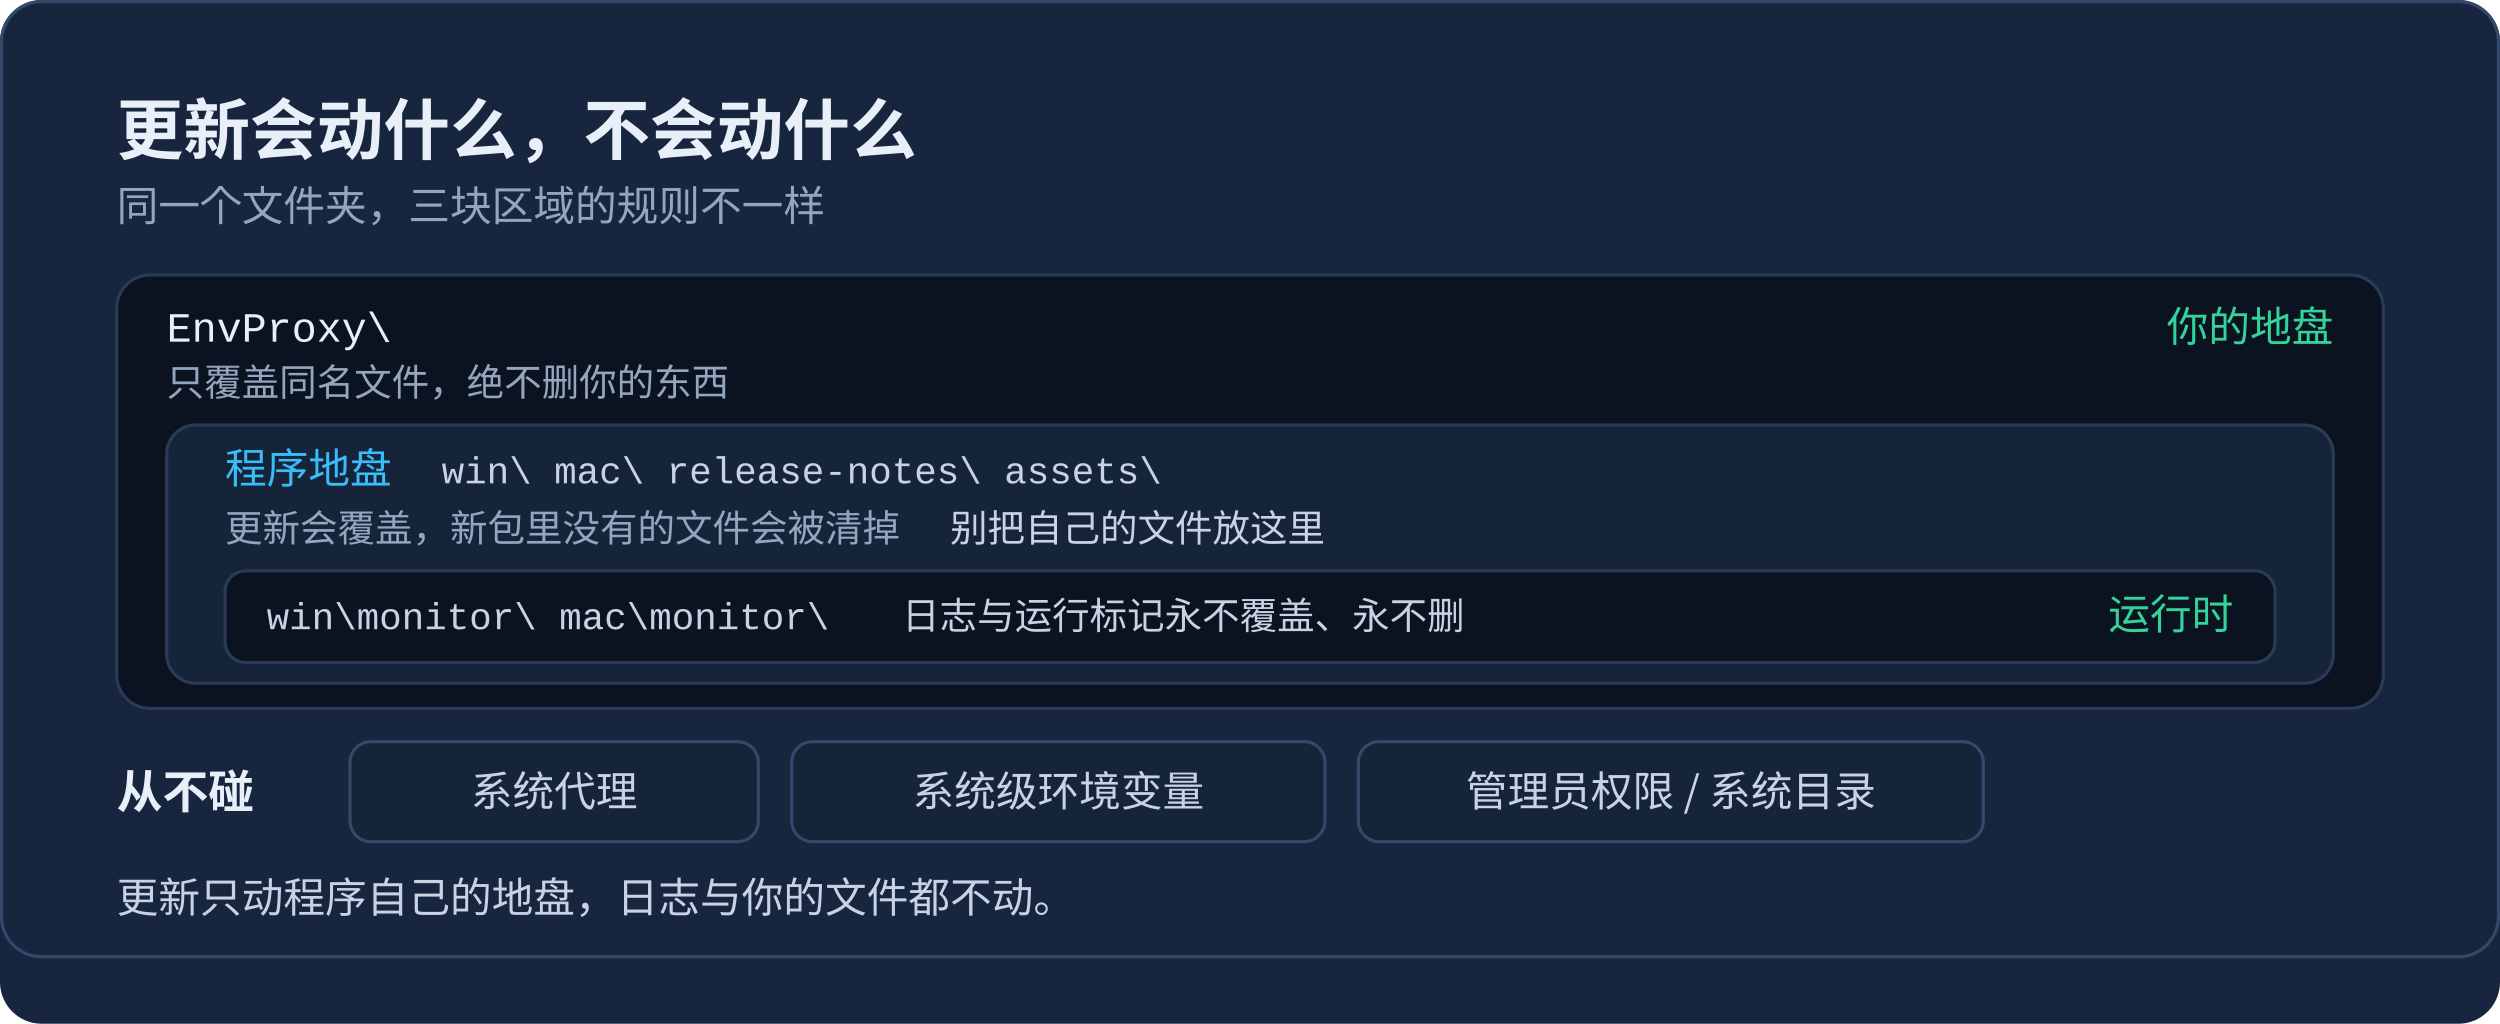
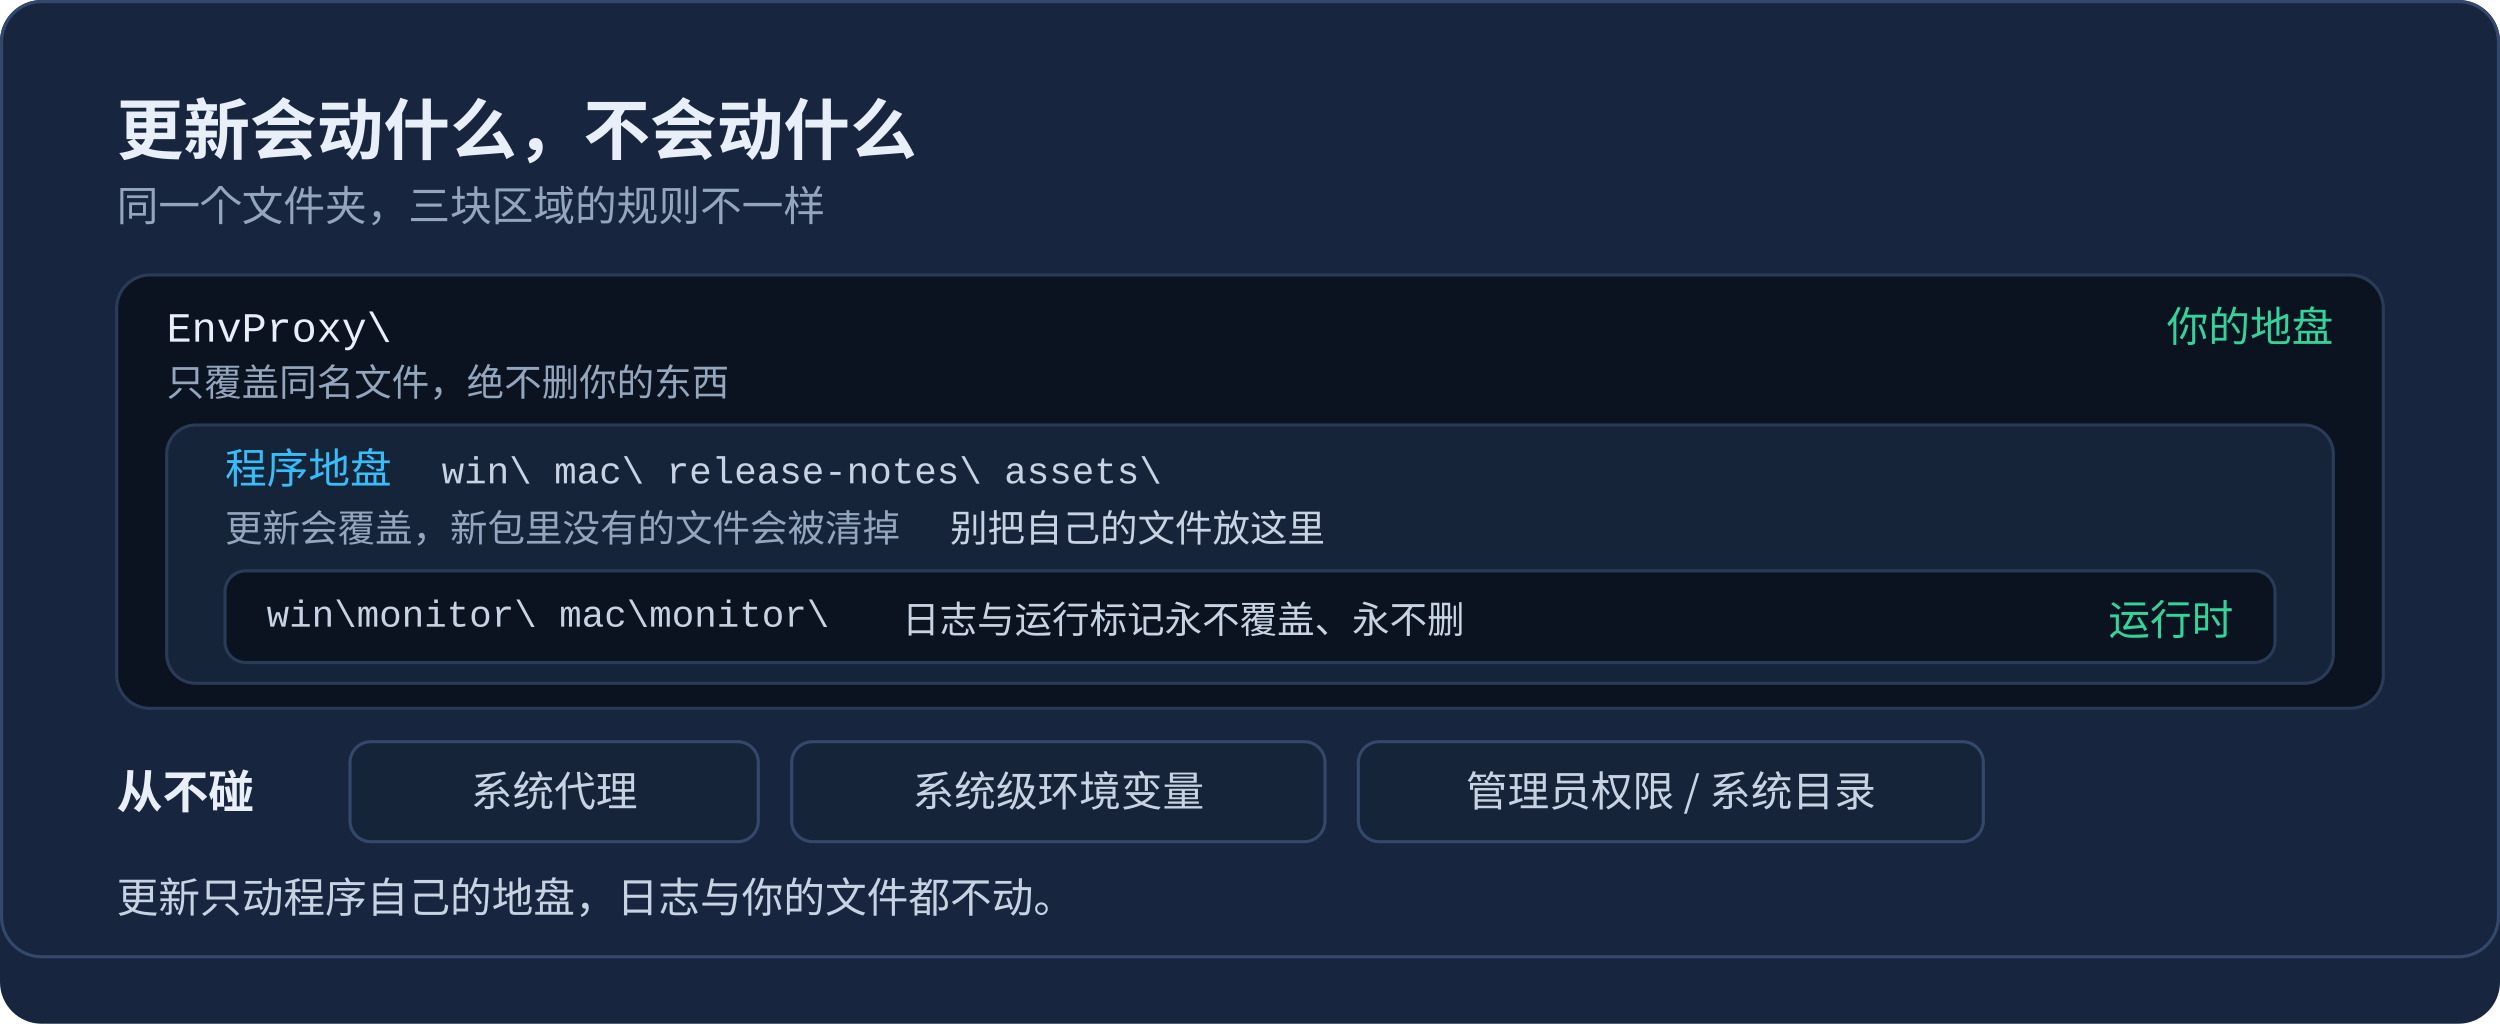
<svg xmlns="http://www.w3.org/2000/svg" width="1200" height="491.4" viewBox="0 0 1200 491.4" role="img" aria-labelledby="boundaryTitle boundaryDesc">
  <rect width="1200" height="491.4" rx="20" fill="#17263E" />
  <rect x="0.75" y="0.75" width="1198.5" height="458.5" rx="19.25" fill="none" stroke="#33486B" stroke-width="1.5" />
  <g id="heading" font-family="-apple-system, BlinkMacSystemFont, 'Segoe UI', 'PingFang SC', 'Microsoft YaHei', 'Noto Sans CJK SC', sans-serif">
    <text x="56" y="74" font-size="32" font-weight="700" fill="#E9EFF8">更新会动什么，不会动什么</text>
    <text x="56" y="106" font-family="ui-monospace, SFMono-Regular, Menlo, Consolas, 'Liberation Mono', monospace" font-size="20" fill="#94A6BE">同一个文件夹，三块区域的规则不一样</text>
  </g>
  <g id="folder" font-family="-apple-system, BlinkMacSystemFont, 'Segoe UI', 'PingFang SC', 'Microsoft YaHei', 'Noto Sans CJK SC', sans-serif">
    <rect x="56" y="132" width="1088" height="208" rx="16" fill="#0B1220" stroke="#2A3B58" stroke-width="1.5" />
    <text x="80" y="164" font-family="ui-monospace, SFMono-Regular, Menlo, Consolas, 'Liberation Mono', monospace" font-size="20" fill="#E9EFF8">EnvProxy\</text>
    <text x="1120" y="164" font-size="20" fill="#34D399" text-anchor="end">你的地盘</text>
    <text x="80" y="190" font-size="18" fill="#94A6BE">只覆盖同名文件，绝不删你的东西</text>
    <rect x="80" y="204" width="1040" height="124" rx="14" fill="#16243A" stroke="#2A3B58" stroke-width="1.5" />
    <text x="108" y="232" font-size="20" fill="#38BDF8">程序地盘</text>
    <text x="212" y="232" font-family="ui-monospace, SFMono-Regular, Menlo, Consolas, 'Liberation Mono', monospace" font-size="18" fill="#C7D3E3">win\  mac\  release-notes\  assets\</text>
    <text x="108" y="260" font-size="18" fill="#94A6BE">更新会覆盖，新包里没有的文件会被清掉</text>
    <text x="456" y="260" font-size="18" fill="#C7D3E3">别把自己的文件放这里</text>
    <rect x="108" y="274" width="984" height="44" rx="10" fill="#0B1220" stroke="#2A3B58" stroke-width="1.5" />
-     <text x="128" y="302" font-family="ui-monospace, SFMono-Regular, Menlo, Consolas, 'Liberation Mono', monospace" font-size="18" fill="#C7D3E3">win\monitor\  mac\monitor\</text>
-     <text x="433" y="302" font-size="18" fill="#C7D3E3">日志与运行标记永不覆盖、永不删</text>
-     <text x="1072" y="302" font-size="20" fill="#34D399" text-anchor="end">运行时</text>
+     <text x="128" y="296" dominant-baseline="central" font-family="ui-monospace, SFMono-Regular, Menlo, Consolas, 'Liberation Mono', monospace" font-size="18" fill="#C7D3E3">win\monitor\  mac\monitor\</text>
+     <text x="433" y="296" dominant-baseline="central" font-size="18" fill="#C7D3E3">日志与运行标记永不覆盖、永不删</text>
+     <text x="1072" y="296" dominant-baseline="central" font-size="20" fill="#34D399" text-anchor="end">运行时</text>
  </g>
  <g id="never" font-family="-apple-system, BlinkMacSystemFont, 'Segoe UI', 'PingFang SC', 'Microsoft YaHei', 'Noto Sans CJK SC', sans-serif">
    <text x="56" y="388" font-size="22" font-weight="700" fill="#E9EFF8">从不碰</text>
    <rect x="168" y="356" width="196" height="48" rx="10" fill="#16243A" stroke="#33486B" stroke-width="1.5" />
    <text x="266" y="387" font-size="20" fill="#C7D3E3" text-anchor="middle">系统代理</text>
    <rect x="380" y="356" width="256" height="48" rx="10" fill="#16243A" stroke="#33486B" stroke-width="1.5" />
    <text x="508" y="387" font-size="20" fill="#C7D3E3" text-anchor="middle">系统级环境变量</text>
    <rect x="652" y="356" width="300" height="48" rx="10" fill="#16243A" stroke="#33486B" stroke-width="1.5" />
    <text x="802" y="387" font-size="20" fill="#C7D3E3" text-anchor="middle">管理员权限 / 系统目录</text>
  </g>
  <text x="56" y="438" font-family="-apple-system, BlinkMacSystemFont, 'Segoe UI', 'PingFang SC', 'Microsoft YaHei', 'Noto Sans CJK SC', sans-serif" font-size="20" fill="#C7D3E3">更新只动程序自己的地盘，日志与你的文件都不动。</text>
</svg>
